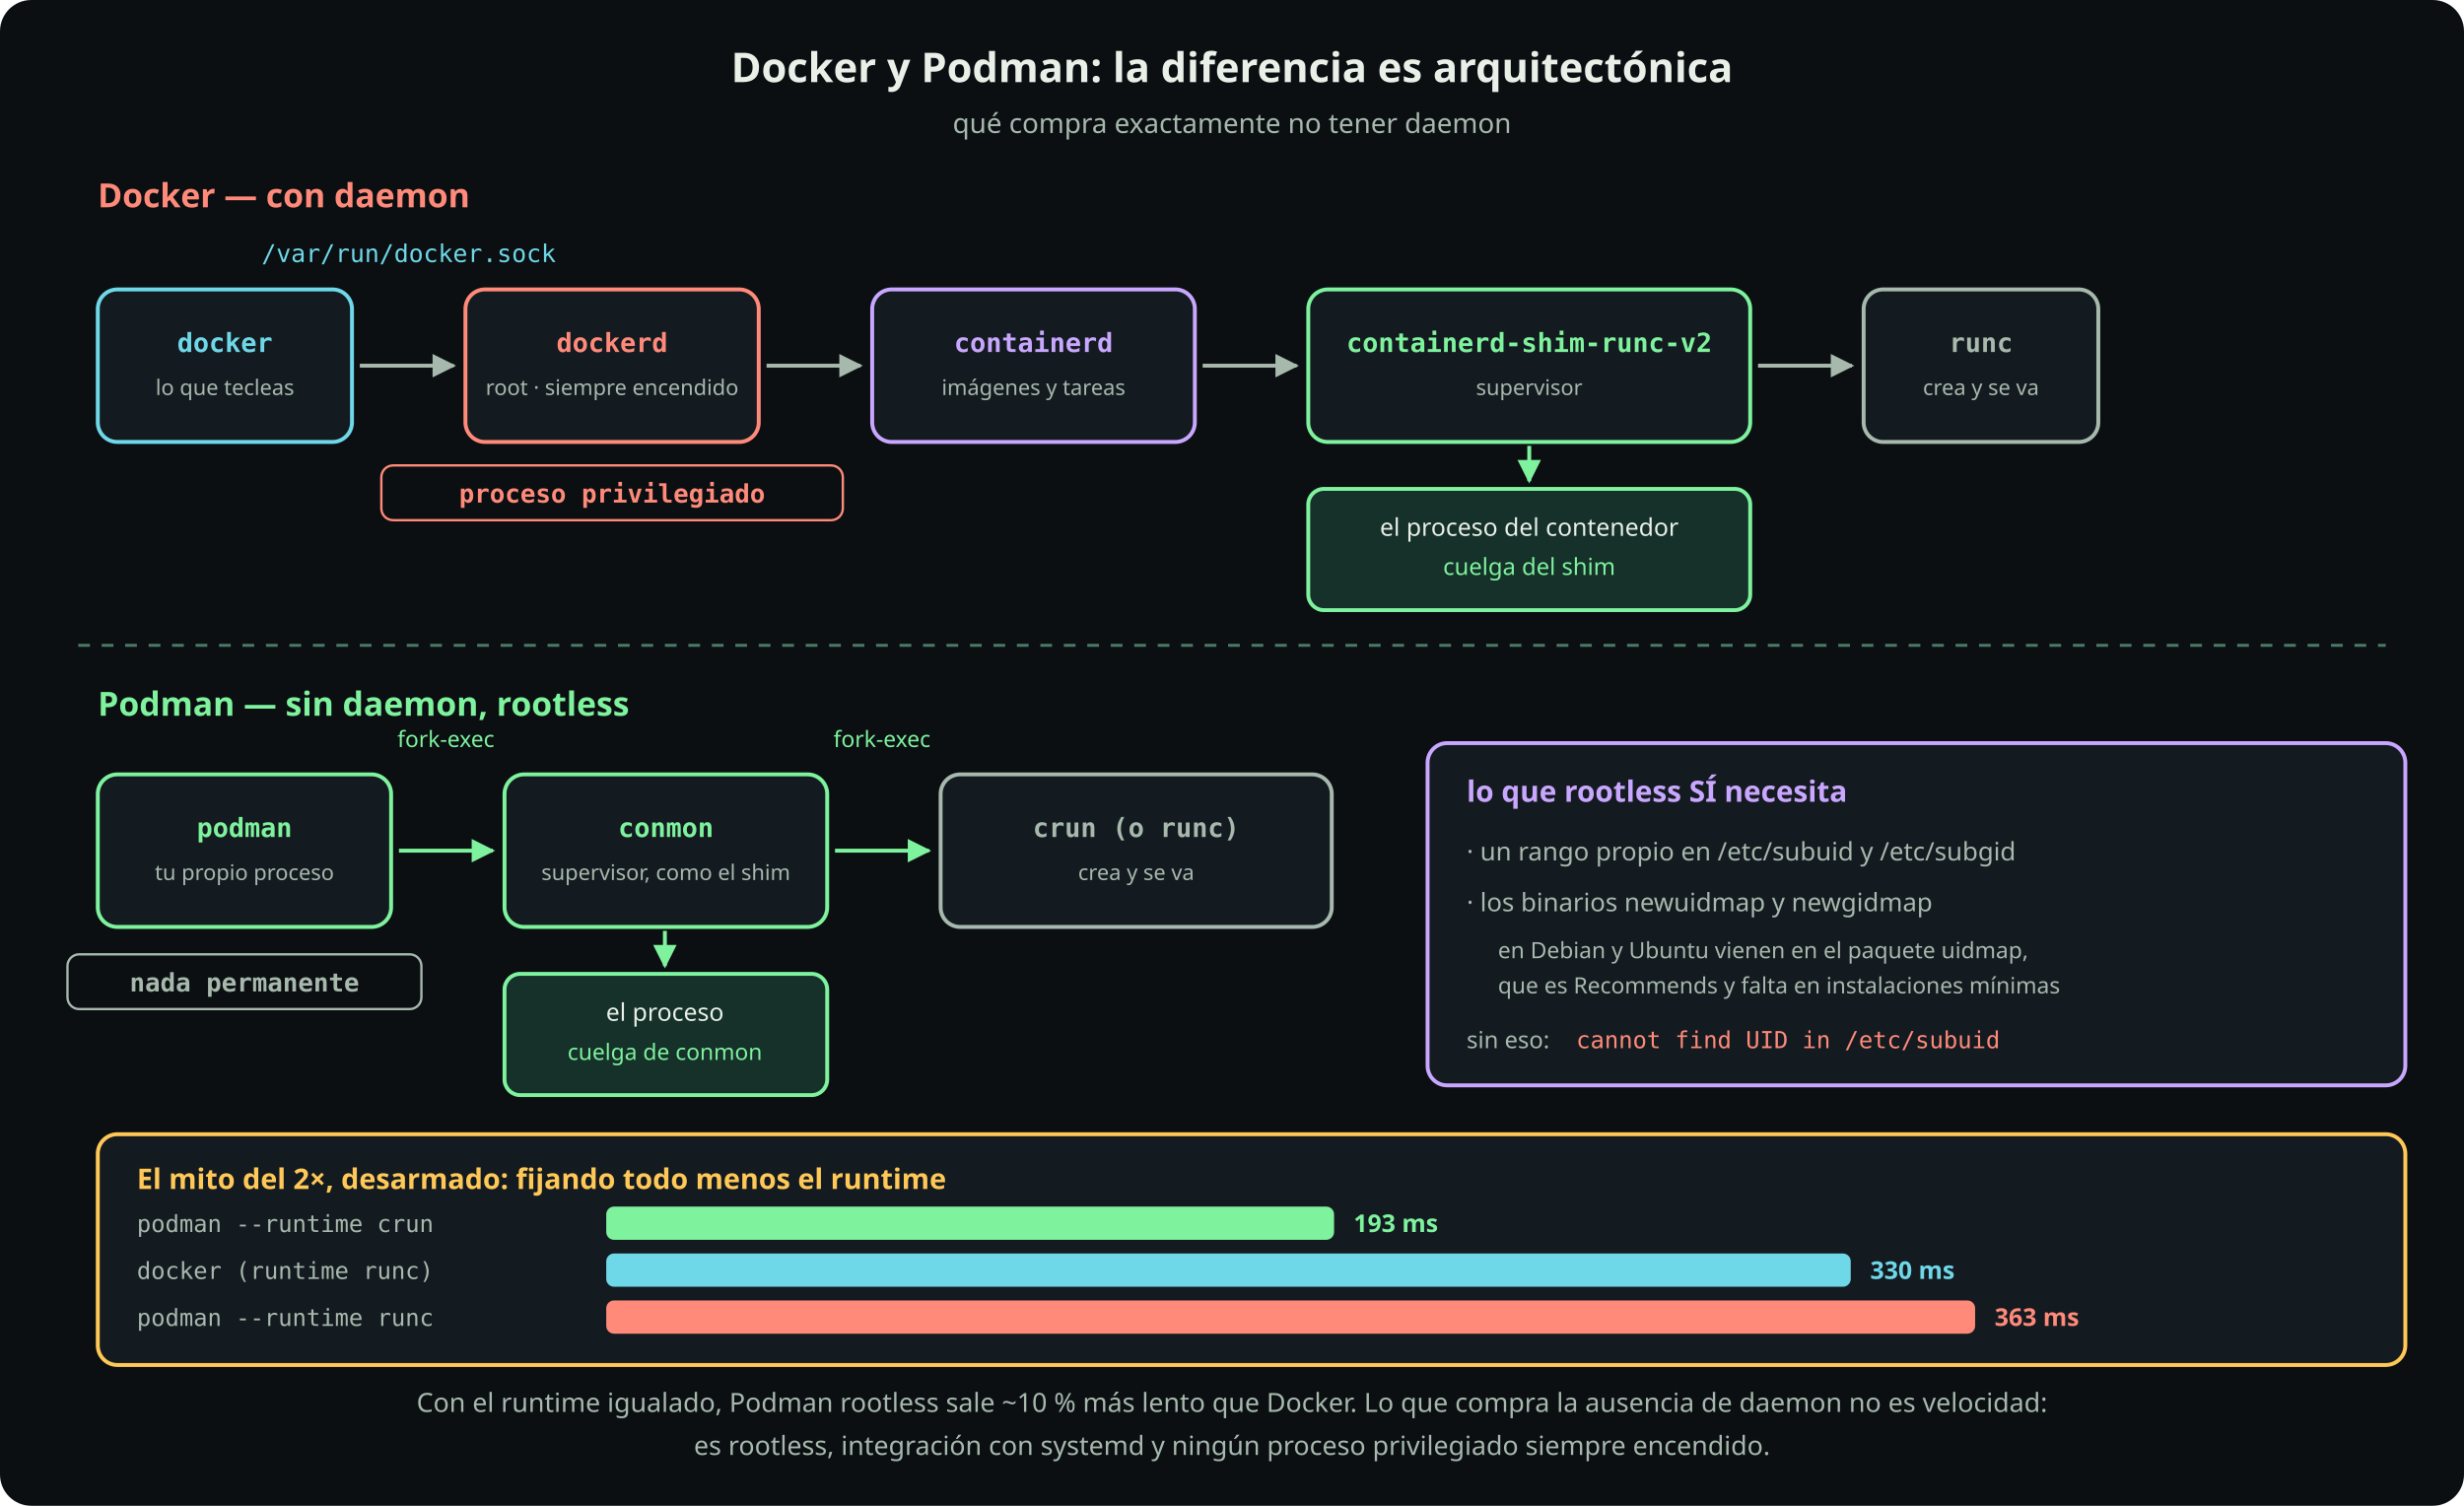
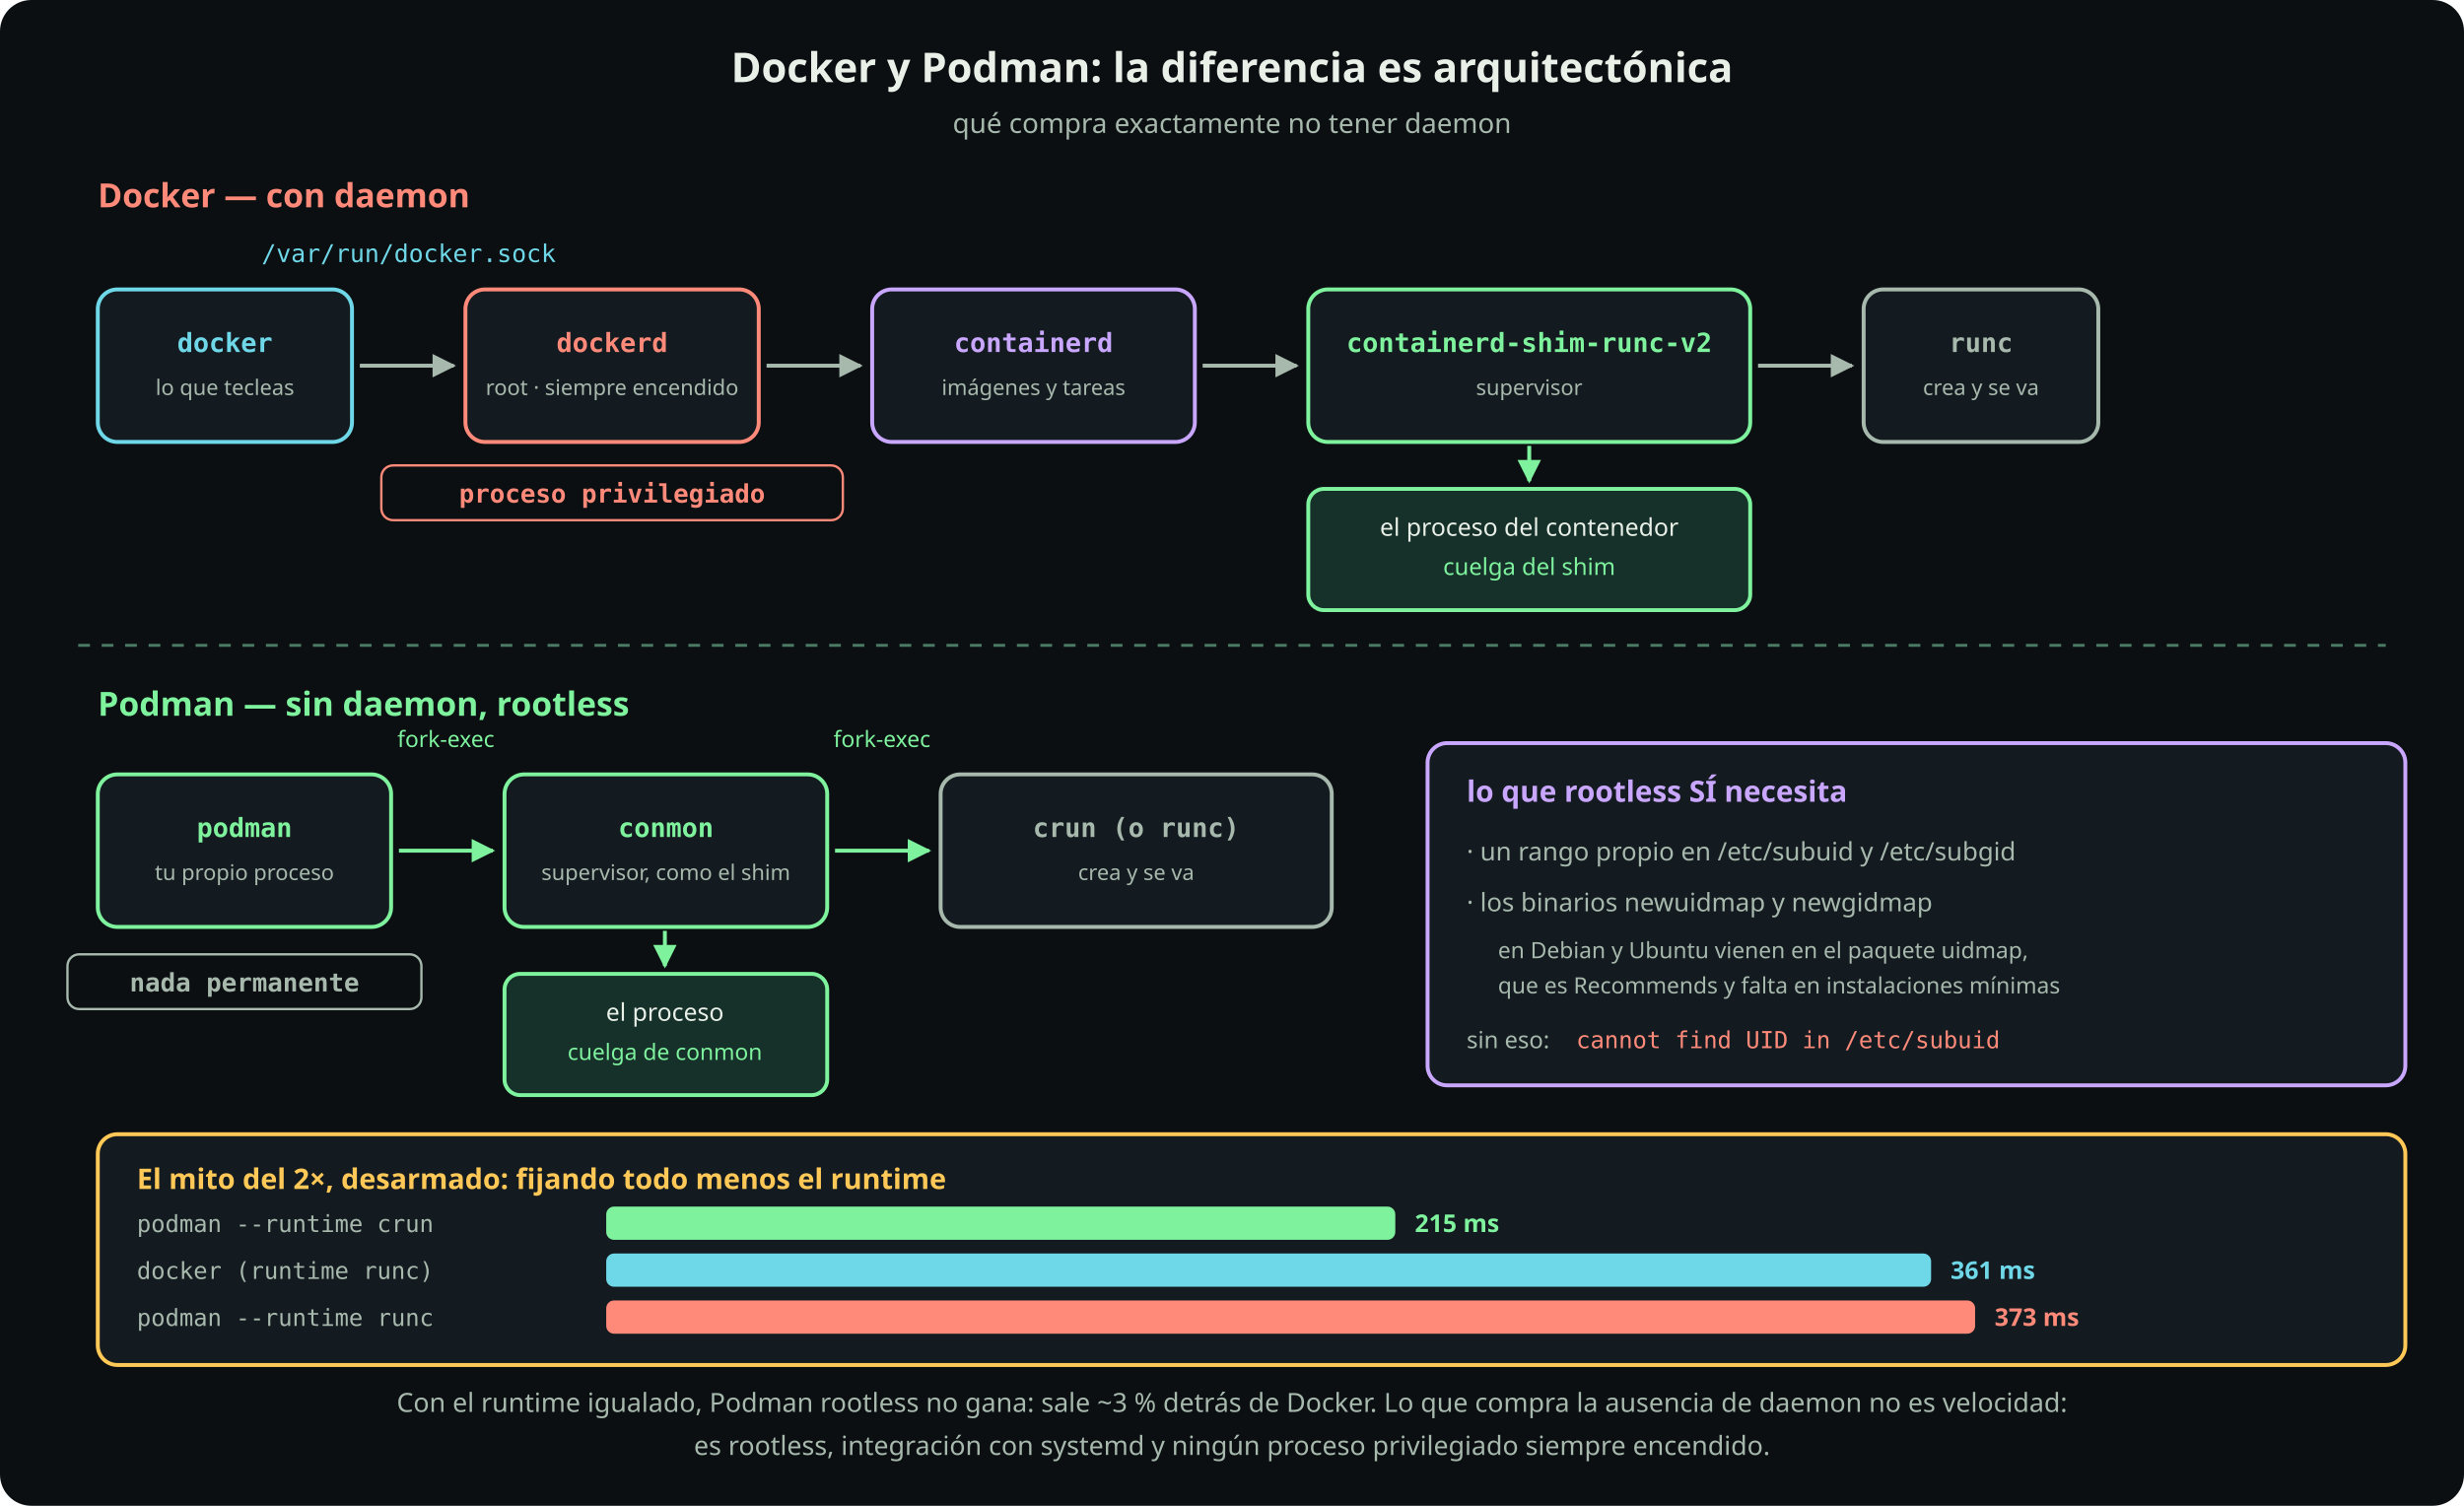
<svg xmlns="http://www.w3.org/2000/svg" width="1260" height="770" viewBox="0 0 1260 770" role="img" aria-label="Las dos cadenas, una sobre otra. Arriba, docker CLI hablando por un socket con dockerd, marcado como proceso privilegiado siempre encendido, y de ahi containerd, el shim y runc. Abajo, podman, que hace fork-exec directo de conmon y de crun o runc y no deja nada permanente, con su caja de lo que si necesita rootless: rango en subuid y subgid y los binarios newuidmap y newgidmap. Un recuadro desarma el mito del doble de velocidad con tres barras medidas">
  <rect x="0" y="0" width="1260" height="770" rx="16" fill="#0b0f12" />
  <defs>
    <marker id="f4a7a63" viewBox="0 0 10 10" refX="9" refY="5" markerWidth="6" markerHeight="6" orient="auto-start-reverse">
      <path d="M 0 0 L 10 5 L 0 10 z" fill="#4a7a63" />
    </marker>
    <marker id="f7ef29d" viewBox="0 0 10 10" refX="9" refY="5" markerWidth="6" markerHeight="6" orient="auto-start-reverse">
      <path d="M 0 0 L 10 5 L 0 10 z" fill="#7ef29d" />
    </marker>
    <marker id="fffc857" viewBox="0 0 10 10" refX="9" refY="5" markerWidth="6" markerHeight="6" orient="auto-start-reverse">
      <path d="M 0 0 L 10 5 L 0 10 z" fill="#ffc857" />
    </marker>
    <marker id="f6fd8e8" viewBox="0 0 10 10" refX="9" refY="5" markerWidth="6" markerHeight="6" orient="auto-start-reverse">
      <path d="M 0 0 L 10 5 L 0 10 z" fill="#6fd8e8" />
    </marker>
    <marker id="fc9a7ff" viewBox="0 0 10 10" refX="9" refY="5" markerWidth="6" markerHeight="6" orient="auto-start-reverse">
      <path d="M 0 0 L 10 5 L 0 10 z" fill="#c9a7ff" />
    </marker>
    <marker id="fff8a7a" viewBox="0 0 10 10" refX="9" refY="5" markerWidth="6" markerHeight="6" orient="auto-start-reverse">
      <path d="M 0 0 L 10 5 L 0 10 z" fill="#ff8a7a" />
    </marker>
    <marker id="fa7b8ad" viewBox="0 0 10 10" refX="9" refY="5" markerWidth="6" markerHeight="6" orient="auto-start-reverse">
      <path d="M 0 0 L 10 5 L 0 10 z" fill="#a7b8ad" />
    </marker>
    <marker id="fe8f0e8" viewBox="0 0 10 10" refX="9" refY="5" markerWidth="6" markerHeight="6" orient="auto-start-reverse">
      <path d="M 0 0 L 10 5 L 0 10 z" fill="#e8f0e8" />
    </marker>
  </defs>
  <text x="630" y="42" fill="#e8f0e8" font-family="system-ui, sans-serif" font-size="21" font-weight="600" text-anchor="middle">Docker y Podman: la diferencia es arquitectónica</text>
  <text x="630" y="68" fill="#a7b8ad" font-family="system-ui, sans-serif" font-size="14" font-weight="normal" text-anchor="middle">qué compra exactamente no tener daemon</text>
  <text x="50" y="106" fill="#ff8a7a" font-family="system-ui, sans-serif" font-size="17" font-weight="600" text-anchor="start">Docker — con daemon</text>
  <text x="209" y="134" fill="#6fd8e8" font-family="ui-monospace, SFMono-Regular, Menlo, monospace" font-size="12.5" font-weight="normal" text-anchor="middle">/var/run/docker.sock</text>
  <rect x="50" y="148" width="130" height="78" rx="10" fill="#141b20" stroke="#6fd8e8" stroke-width="2" />
  <text x="115.0" y="180" fill="#6fd8e8" font-family="ui-monospace, SFMono-Regular, Menlo, monospace" font-size="13.5" font-weight="600" text-anchor="middle">docker</text>
  <text x="115.0" y="202" fill="#a7b8ad" font-family="system-ui, sans-serif" font-size="11" font-weight="normal" text-anchor="middle">lo que tecleas</text>
  <line x1="184" y1="187" x2="232" y2="187" stroke="#a7b8ad" stroke-width="2" marker-end="url(#fa7b8ad)" />
  <rect x="238" y="148" width="150" height="78" rx="10" fill="#141b20" stroke="#ff8a7a" stroke-width="2" />
  <text x="313.0" y="180" fill="#ff8a7a" font-family="ui-monospace, SFMono-Regular, Menlo, monospace" font-size="13.5" font-weight="600" text-anchor="middle">dockerd</text>
  <text x="313.0" y="202" fill="#a7b8ad" font-family="system-ui, sans-serif" font-size="11" font-weight="normal" text-anchor="middle">root · siempre encendido</text>
  <line x1="392" y1="187" x2="440" y2="187" stroke="#a7b8ad" stroke-width="2" marker-end="url(#fa7b8ad)" />
  <rect x="446" y="148" width="165" height="78" rx="10" fill="#141b20" stroke="#c9a7ff" stroke-width="2" />
  <text x="528.5" y="180" fill="#c9a7ff" font-family="ui-monospace, SFMono-Regular, Menlo, monospace" font-size="13.5" font-weight="600" text-anchor="middle">containerd</text>
  <text x="528.5" y="202" fill="#a7b8ad" font-family="system-ui, sans-serif" font-size="11" font-weight="normal" text-anchor="middle">imágenes y tareas</text>
  <line x1="615" y1="187" x2="663" y2="187" stroke="#a7b8ad" stroke-width="2" marker-end="url(#fa7b8ad)" />
  <rect x="669" y="148" width="226" height="78" rx="10" fill="#141b20" stroke="#7ef29d" stroke-width="2" />
  <text x="782.0" y="180" fill="#7ef29d" font-family="ui-monospace, SFMono-Regular, Menlo, monospace" font-size="13.5" font-weight="600" text-anchor="middle">containerd-shim-runc-v2</text>
  <text x="782.0" y="202" fill="#a7b8ad" font-family="system-ui, sans-serif" font-size="11" font-weight="normal" text-anchor="middle">supervisor</text>
  <line x1="899" y1="187" x2="947" y2="187" stroke="#a7b8ad" stroke-width="2" marker-end="url(#fa7b8ad)" />
  <rect x="953" y="148" width="120" height="78" rx="10" fill="#141b20" stroke="#a7b8ad" stroke-width="2" />
  <text x="1013.0" y="180" fill="#a7b8ad" font-family="ui-monospace, SFMono-Regular, Menlo, monospace" font-size="13.5" font-weight="600" text-anchor="middle">runc</text>
  <text x="1013.0" y="202" fill="#a7b8ad" font-family="system-ui, sans-serif" font-size="11" font-weight="normal" text-anchor="middle">crea y se va</text>
  <rect x="195.0" y="238" width="236" height="28" rx="6" fill="#0b0f12" stroke="#ff8a7a" stroke-width="1.2" />
  <text x="313" y="257" fill="#ff8a7a" font-family="ui-monospace, SFMono-Regular, Menlo, monospace" font-size="13" font-weight="600" text-anchor="middle">proceso privilegiado</text>
  <line x1="782" y1="228" x2="782" y2="246" stroke="#7ef29d" stroke-width="2" marker-end="url(#f7ef29d)" />
  <rect x="669" y="250" width="226" height="62" rx="8" fill="#16302a" stroke="#7ef29d" stroke-width="2" />
  <text x="782" y="274" fill="#e8f0e8" font-family="system-ui, sans-serif" font-size="12.5" font-weight="normal" text-anchor="middle">el proceso del contenedor</text>
  <text x="782" y="294" fill="#7ef29d" font-family="system-ui, sans-serif" font-size="12" font-weight="normal" text-anchor="middle">cuelga del shim</text>
  <line x1="40" y1="330" x2="1220" y2="330" stroke="#4a7a63" stroke-width="1.5" stroke-dasharray="6 6" />
  <text x="50" y="366" fill="#7ef29d" font-family="system-ui, sans-serif" font-size="17" font-weight="600" text-anchor="start">Podman — sin daemon, rootless</text>
  <rect x="50" y="396" width="150" height="78" rx="10" fill="#141b20" stroke="#7ef29d" stroke-width="2" />
  <text x="125.0" y="428" fill="#7ef29d" font-family="ui-monospace, SFMono-Regular, Menlo, monospace" font-size="13.5" font-weight="600" text-anchor="middle">podman</text>
  <text x="125.0" y="450" fill="#a7b8ad" font-family="system-ui, sans-serif" font-size="11" font-weight="normal" text-anchor="middle">tu propio proceso</text>
  <line x1="204" y1="435" x2="252" y2="435" stroke="#7ef29d" stroke-width="2" marker-end="url(#f7ef29d)" />
  <text x="228" y="382" fill="#7ef29d" font-family="system-ui, sans-serif" font-size="11.5" font-weight="normal" text-anchor="middle">fork-exec</text>
  <rect x="258" y="396" width="165" height="78" rx="10" fill="#141b20" stroke="#7ef29d" stroke-width="2" />
  <text x="340.5" y="428" fill="#7ef29d" font-family="ui-monospace, SFMono-Regular, Menlo, monospace" font-size="13.5" font-weight="600" text-anchor="middle">conmon</text>
  <text x="340.5" y="450" fill="#a7b8ad" font-family="system-ui, sans-serif" font-size="11" font-weight="normal" text-anchor="middle">supervisor, como el shim</text>
  <line x1="427" y1="435" x2="475" y2="435" stroke="#7ef29d" stroke-width="2" marker-end="url(#f7ef29d)" />
  <text x="451" y="382" fill="#7ef29d" font-family="system-ui, sans-serif" font-size="11.5" font-weight="normal" text-anchor="middle">fork-exec</text>
  <rect x="481" y="396" width="200" height="78" rx="10" fill="#141b20" stroke="#a7b8ad" stroke-width="2" />
  <text x="581.0" y="428" fill="#a7b8ad" font-family="ui-monospace, SFMono-Regular, Menlo, monospace" font-size="13.5" font-weight="600" text-anchor="middle">crun (o runc)</text>
  <text x="581.0" y="450" fill="#a7b8ad" font-family="system-ui, sans-serif" font-size="11" font-weight="normal" text-anchor="middle">crea y se va</text>
  <rect x="34.5" y="488" width="181" height="28" rx="6" fill="#0b0f12" stroke="#a7b8ad" stroke-width="1.2" />
  <text x="125" y="507" fill="#a7b8ad" font-family="ui-monospace, SFMono-Regular, Menlo, monospace" font-size="13" font-weight="600" text-anchor="middle">nada permanente</text>
  <line x1="340" y1="476" x2="340" y2="494" stroke="#7ef29d" stroke-width="2" marker-end="url(#f7ef29d)" />
  <rect x="258" y="498" width="165" height="62" rx="8" fill="#16302a" stroke="#7ef29d" stroke-width="2" />
  <text x="340" y="522" fill="#e8f0e8" font-family="system-ui, sans-serif" font-size="12.5" font-weight="normal" text-anchor="middle">el proceso</text>
  <text x="340" y="542" fill="#7ef29d" font-family="system-ui, sans-serif" font-size="11.5" font-weight="normal" text-anchor="middle">cuelga de conmon</text>
  <rect x="730" y="380" width="500" height="175" rx="10" fill="#141b20" stroke="#c9a7ff" stroke-width="2" />
  <text x="750" y="410" fill="#c9a7ff" font-family="system-ui, sans-serif" font-size="15" font-weight="600" text-anchor="start">lo que rootless SÍ necesita</text>
  <text x="750" y="440" fill="#a7b8ad" font-family="system-ui, sans-serif" font-size="13" font-weight="normal" text-anchor="start">· un rango propio en /etc/subuid y /etc/subgid</text>
  <text x="750" y="466" fill="#a7b8ad" font-family="system-ui, sans-serif" font-size="13" font-weight="normal" text-anchor="start">· los binarios newuidmap y newgidmap</text>
  <text x="766" y="490" fill="#a7b8ad" font-family="system-ui, sans-serif" font-size="11.5" font-weight="normal" text-anchor="start">en Debian y Ubuntu vienen en el paquete uidmap,</text>
  <text x="766" y="508" fill="#a7b8ad" font-family="system-ui, sans-serif" font-size="11.5" font-weight="normal" text-anchor="start">que es Recommends y falta en instalaciones mínimas</text>
  <text x="750" y="536" fill="#a7b8ad" font-family="system-ui, sans-serif" font-size="12" font-weight="normal" text-anchor="start">sin eso:</text>
  <text x="806" y="536" fill="#ff8a7a" font-family="ui-monospace, SFMono-Regular, Menlo, monospace" font-size="12" font-weight="normal" text-anchor="start">cannot find UID in /etc/subuid</text>
  <rect x="50" y="580" width="1180" height="118" rx="10" fill="#141b20" stroke="#ffc857" stroke-width="2" />
  <text x="70" y="608" fill="#ffc857" font-family="system-ui, sans-serif" font-size="14.5" font-weight="600" text-anchor="start">El mito del 2×, desarmado: fijando todo menos el runtime</text>
  <text x="70" y="630" fill="#a7b8ad" font-family="ui-monospace, SFMono-Regular, Menlo, monospace" font-size="12" font-weight="normal" text-anchor="start">podman --runtime crun</text>
-   <rect x="310.0" y="617.0" width="372.2" height="17.0" rx="4" fill="#7ef29d" />
-   <text x="692.176" y="630" fill="#7ef29d" font-family="system-ui, sans-serif" font-size="12.5" font-weight="600" text-anchor="start">193 ms</text>
+   <rect x="310.0" y="617.0" width="403.5" height="17.0" rx="4" fill="#7ef29d" />
+   <text x="723.485" y="630" fill="#7ef29d" font-family="system-ui, sans-serif" font-size="12.5" font-weight="600" text-anchor="start">215 ms</text>
  <text x="70" y="654" fill="#a7b8ad" font-family="ui-monospace, SFMono-Regular, Menlo, monospace" font-size="12" font-weight="normal" text-anchor="start">docker (runtime runc)</text>
-   <rect x="310.0" y="641.0" width="636.4" height="17.0" rx="4" fill="#6fd8e8" />
-   <text x="956.364" y="654" fill="#6fd8e8" font-family="system-ui, sans-serif" font-size="12.5" font-weight="600" text-anchor="start">330 ms</text>
+   <rect x="310.0" y="641.0" width="677.5" height="17.0" rx="4" fill="#6fd8e8" />
+   <text x="997.48" y="654" fill="#6fd8e8" font-family="system-ui, sans-serif" font-size="12.5" font-weight="600" text-anchor="start">361 ms</text>
  <text x="70" y="678" fill="#a7b8ad" font-family="ui-monospace, SFMono-Regular, Menlo, monospace" font-size="12" font-weight="normal" text-anchor="start">podman --runtime runc</text>
  <rect x="310.0" y="665.0" width="700.0" height="17.0" rx="4" fill="#ff8a7a" />
-   <text x="1020.0" y="678" fill="#ff8a7a" font-family="system-ui, sans-serif" font-size="12.5" font-weight="600" text-anchor="start">363 ms</text>
-   <text x="630" y="722" fill="#a7b8ad" font-family="system-ui, sans-serif" font-size="13.5" font-weight="normal" text-anchor="middle">Con el runtime igualado, Podman rootless sale ~10 % más lento que Docker. Lo que compra la ausencia de daemon no es velocidad:</text>
+   <text x="1020.0" y="678" fill="#ff8a7a" font-family="system-ui, sans-serif" font-size="12.5" font-weight="600" text-anchor="start">373 ms</text>
+   <text x="630" y="722" fill="#a7b8ad" font-family="system-ui, sans-serif" font-size="13.5" font-weight="normal" text-anchor="middle">Con el runtime igualado, Podman rootless no gana: sale ~3 % detrás de Docker. Lo que compra la ausencia de daemon no es velocidad:</text>
  <text x="630" y="744" fill="#a7b8ad" font-family="system-ui, sans-serif" font-size="13.5" font-weight="normal" text-anchor="middle">es rootless, integración con systemd y ningún proceso privilegiado siempre encendido.</text>
</svg>
